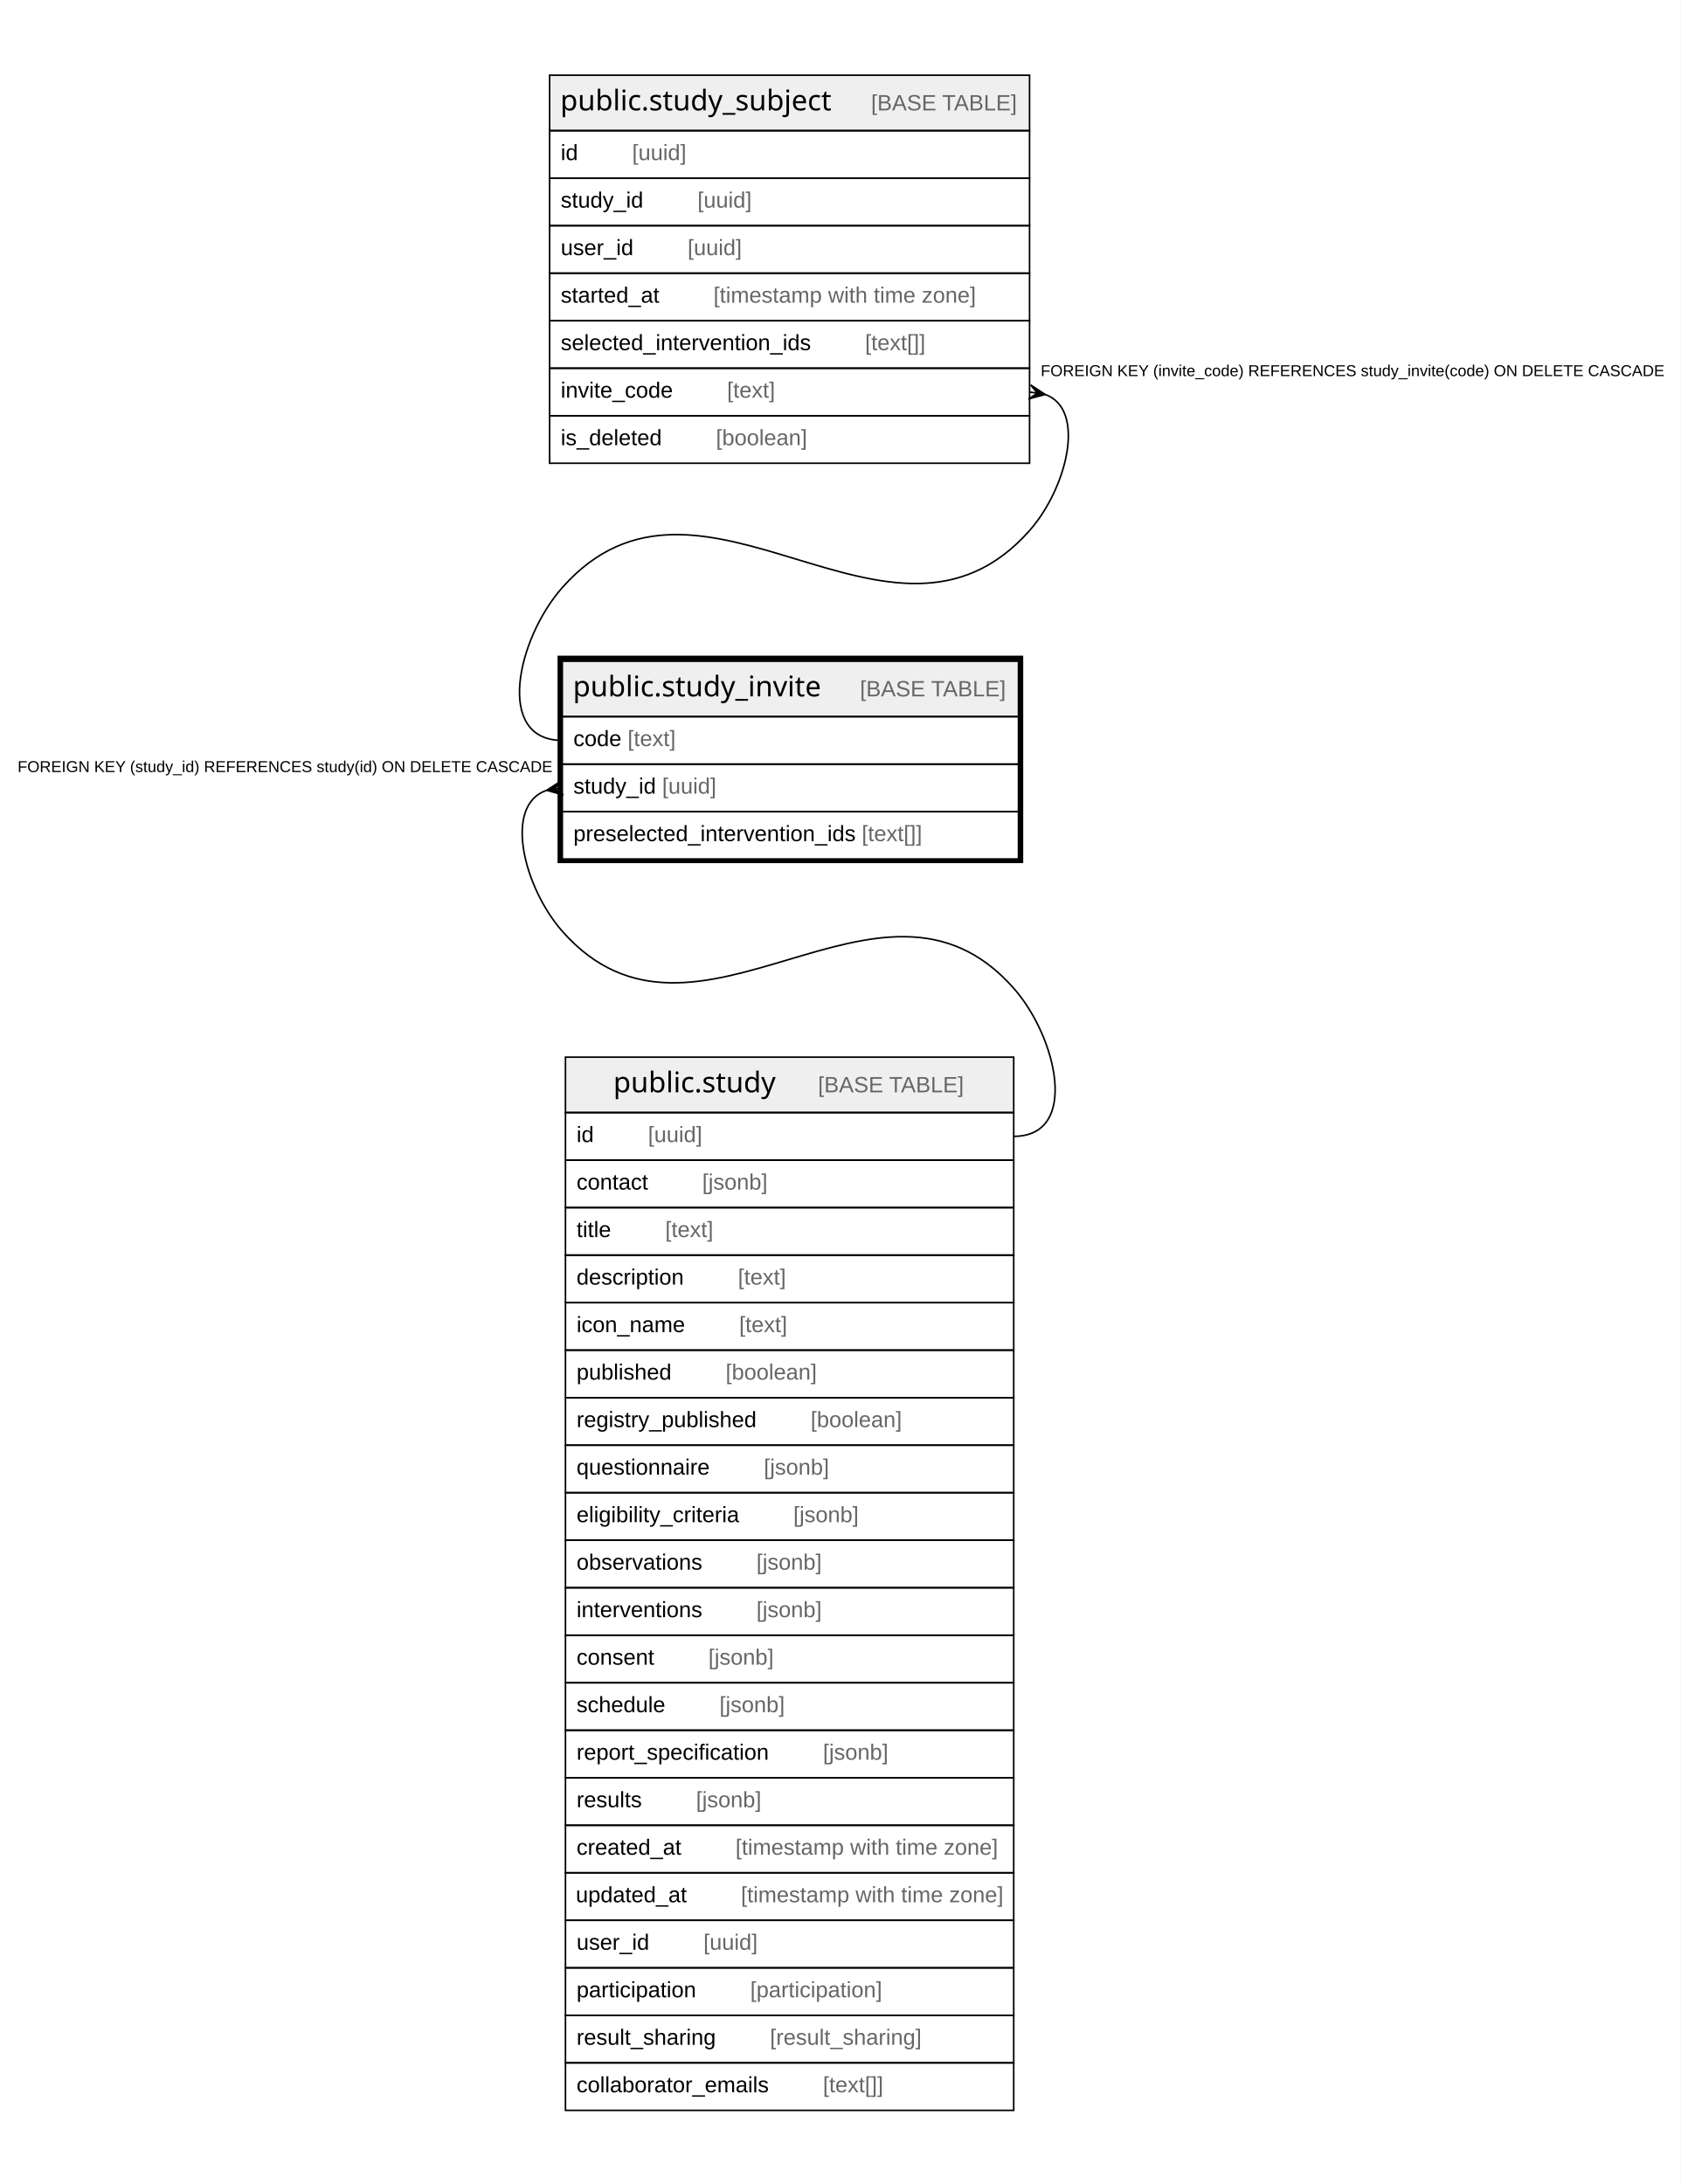
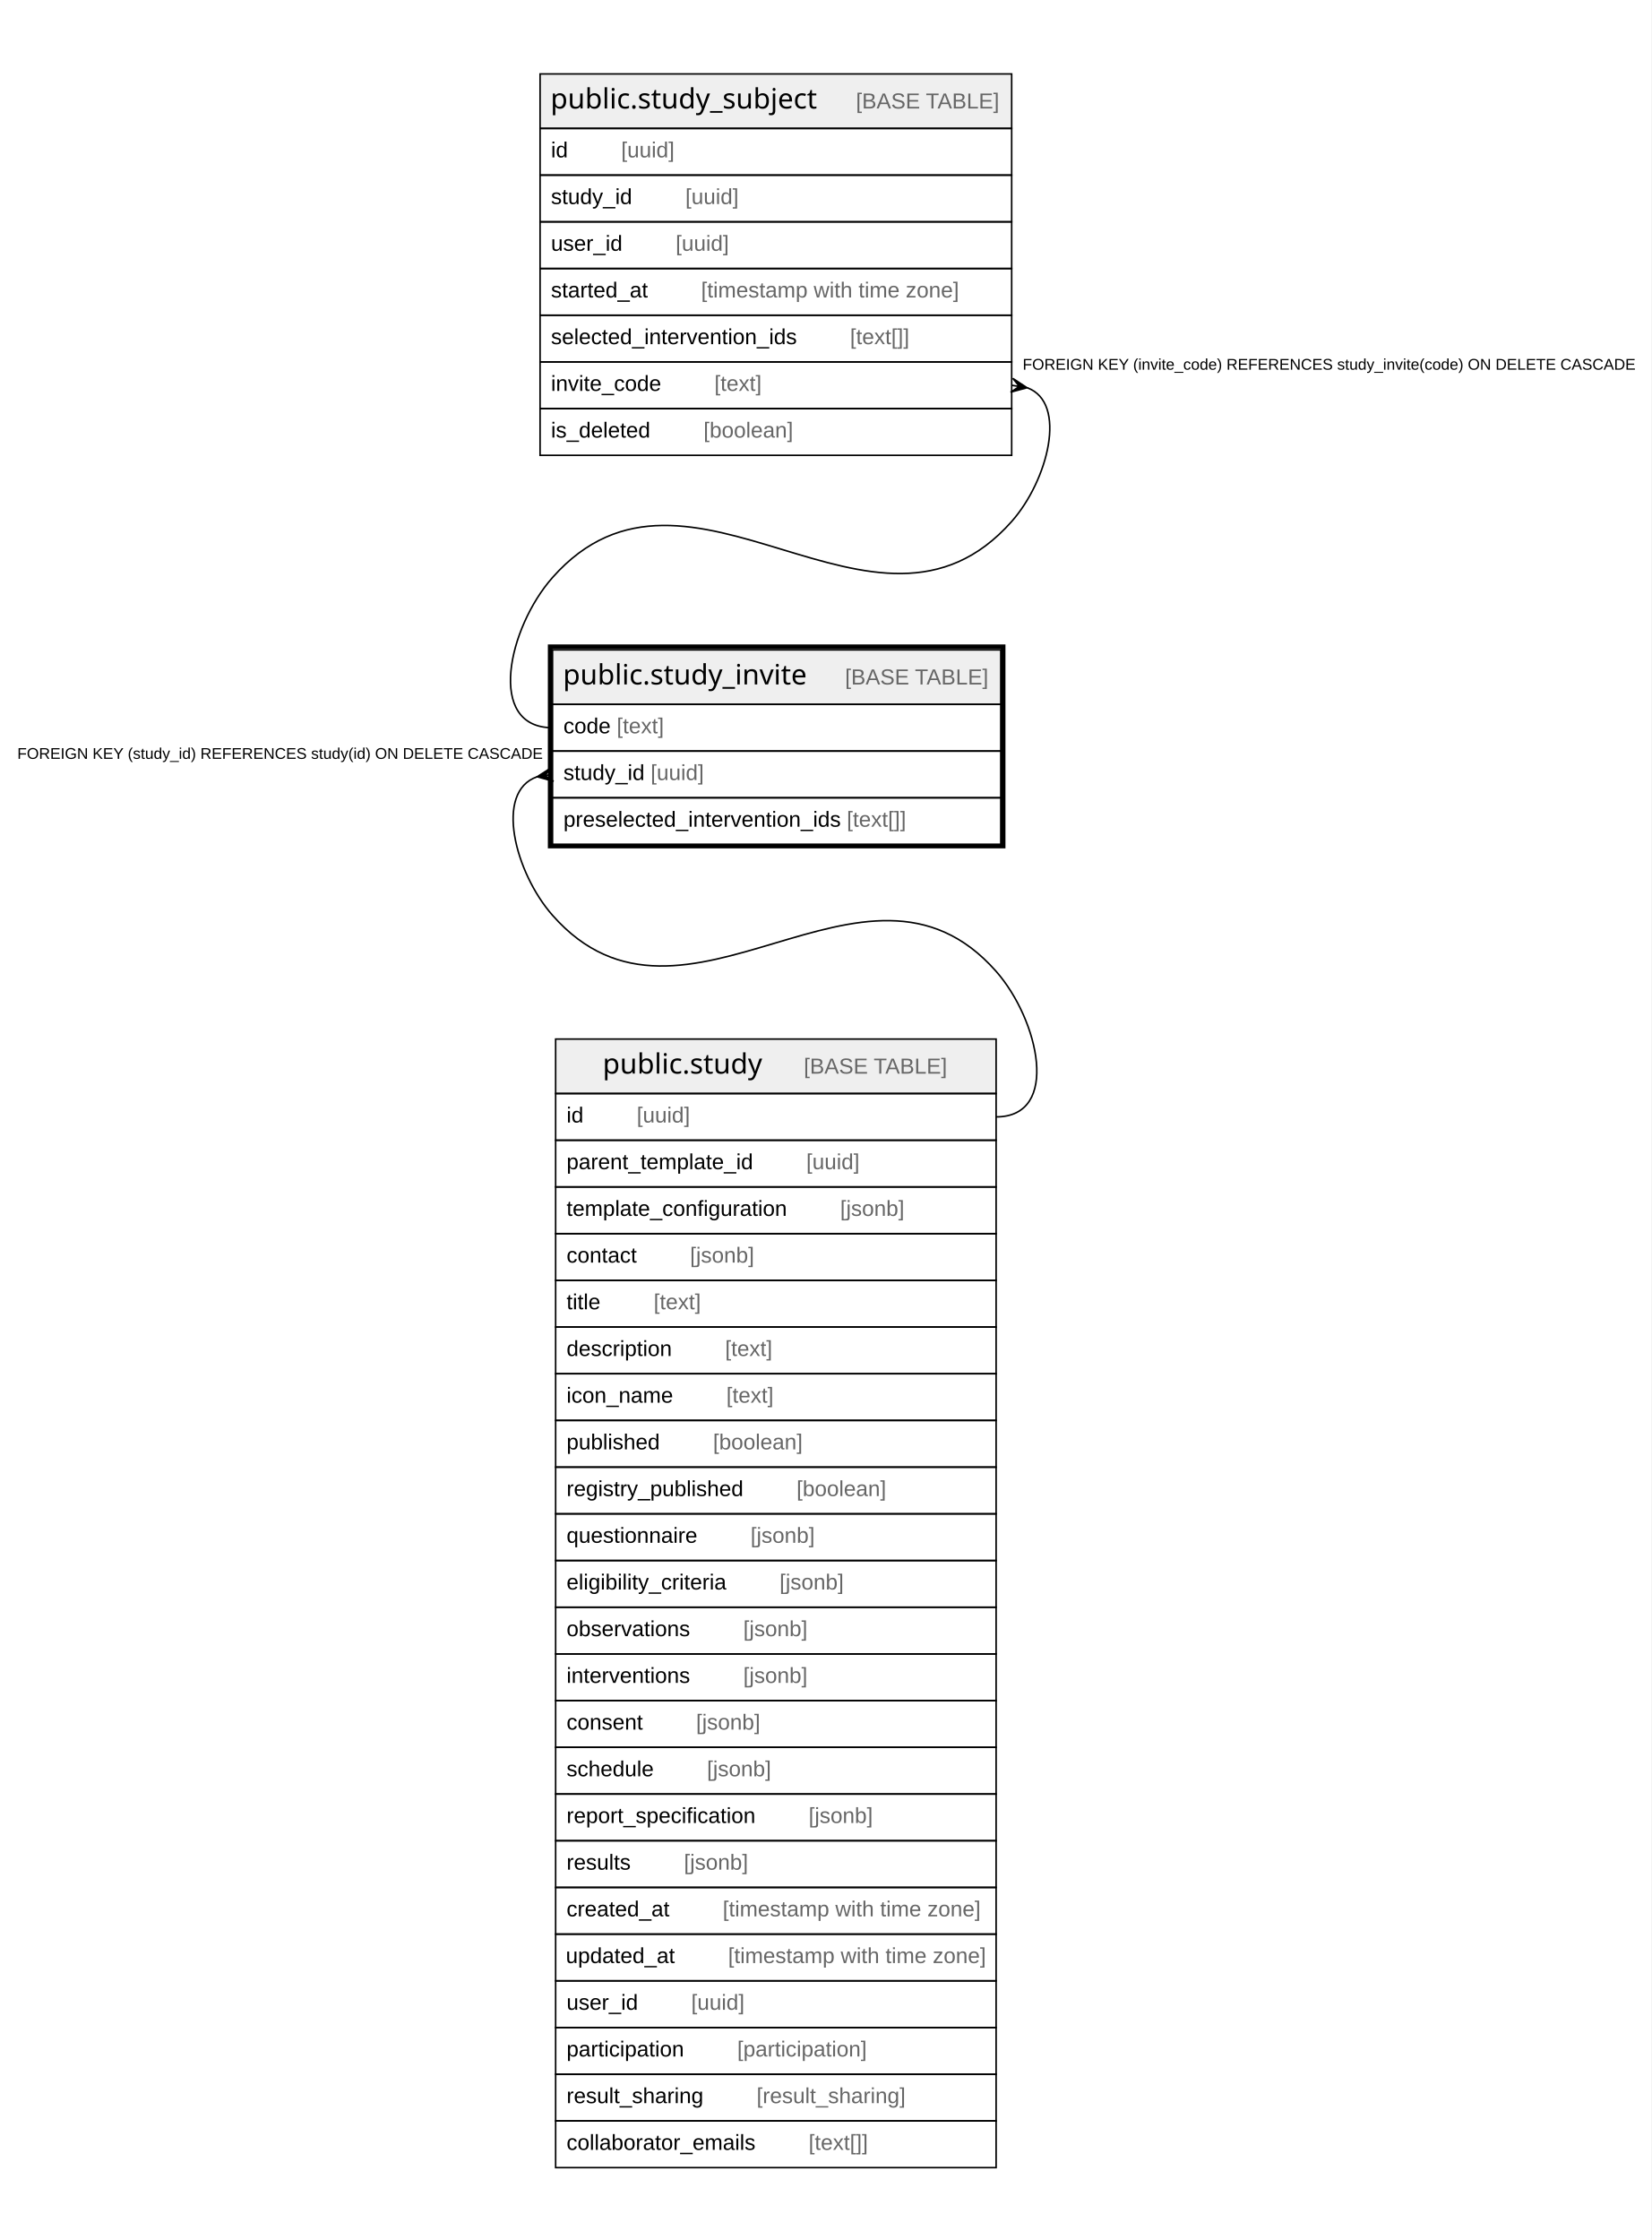
- <svg xmlns="http://www.w3.org/2000/svg" width="1061pt" height="1379pt" viewBox="0.00 0.00 1061.00 1379.00">
-   <g id="graph0" class="graph" transform="scale(1 1) rotate(0) translate(4 1375)">
-     <polygon fill="#ffffff" stroke="transparent" points="-4,4 -4,-1375 1057,-1375 1057,4 -4,4" />
+ <svg xmlns="http://www.w3.org/2000/svg" width="1061pt" height="1439pt" viewBox="0.00 0.00 1061.00 1439.00">
+   <g id="graph0" class="graph" transform="scale(1 1) rotate(0) translate(4 1435)">
+     <polygon fill="#ffffff" stroke="transparent" points="-4,4 -4,-1435 1057,-1435 1057,4 -4,4" />
    <g id="node1" class="node">
-       <polygon fill="#efefef" stroke="transparent" points="351,-922.5 351,-957.5 639,-957.5 639,-922.5 351,-922.5" />
-       <polygon fill="none" stroke="#000000" points="351,-922.5 351,-957.5 639,-957.5 639,-922.5 351,-922.5" />
-       <text text-anchor="start" x="357.7" y="-935.3" font-family="Arial Bold" font-size="18.00" fill="#000000">public.study_invite</text>
-       <text text-anchor="start" x="504.733" y="-935.3" font-family="Arial" font-size="14.00" fill="#000000">    </text>
-       <text text-anchor="start" x="538.937" y="-935.3" font-family="Arial" font-size="14.00" fill="#666666">[BASE TABLE]</text>
+       <polygon fill="#efefef" stroke="transparent" points="351,-982.5 351,-1017.5 639,-1017.5 639,-982.5 351,-982.5" />
+       <polygon fill="none" stroke="#000000" points="351,-982.5 351,-1017.5 639,-1017.5 639,-982.5 351,-982.5" />
+       <text text-anchor="start" x="357.7" y="-995.3" font-family="Arial Bold" font-size="18.00" fill="#000000">public.study_invite</text>
+       <text text-anchor="start" x="504.733" y="-995.3" font-family="Arial" font-size="14.00" fill="#000000">    </text>
+       <text text-anchor="start" x="538.937" y="-995.3" font-family="Arial" font-size="14.00" fill="#666666">[BASE TABLE]</text>
+       <polygon fill="none" stroke="#000000" points="351,-952.5 351,-982.5 639,-982.5 639,-952.5 351,-952.5" />
+       <text text-anchor="start" x="358" y="-963.9" font-family="Arial" font-size="14.00" fill="#000000">code </text>
+       <text text-anchor="start" x="392.238" y="-963.9" font-family="Arial" font-size="14.00" fill="#666666">[text]</text>
+       <polygon fill="none" stroke="#000000" points="351,-922.5 351,-952.5 639,-952.5 639,-922.5 351,-922.5" />
+       <text text-anchor="start" x="358" y="-933.9" font-family="Arial" font-size="14.00" fill="#000000">study_id </text>
+       <text text-anchor="start" x="414.018" y="-933.9" font-family="Arial" font-size="14.00" fill="#666666">[uuid]</text>
      <polygon fill="none" stroke="#000000" points="351,-892.5 351,-922.5 639,-922.5 639,-892.5 351,-892.5" />
-       <text text-anchor="start" x="358" y="-903.9" font-family="Arial" font-size="14.00" fill="#000000">code </text>
-       <text text-anchor="start" x="392.238" y="-903.9" font-family="Arial" font-size="14.00" fill="#666666">[text]</text>
-       <polygon fill="none" stroke="#000000" points="351,-862.5 351,-892.5 639,-892.5 639,-862.5 351,-862.5" />
-       <text text-anchor="start" x="358" y="-873.9" font-family="Arial" font-size="14.00" fill="#000000">study_id </text>
-       <text text-anchor="start" x="414.018" y="-873.9" font-family="Arial" font-size="14.00" fill="#666666">[uuid]</text>
-       <polygon fill="none" stroke="#000000" points="351,-832.5 351,-862.5 639,-862.5 639,-832.5 351,-832.5" />
-       <text text-anchor="start" x="358" y="-843.9" font-family="Arial" font-size="14.00" fill="#000000">preselected_intervention_ids </text>
-       <text text-anchor="start" x="540.049" y="-843.9" font-family="Arial" font-size="14.00" fill="#666666">[text[]]</text>
-       <polygon fill="none" stroke="#000000" stroke-width="3" points="349.5,-831.5 349.5,-959.5 640.5,-959.5 640.5,-831.5 349.5,-831.5" />
+       <text text-anchor="start" x="358" y="-903.9" font-family="Arial" font-size="14.00" fill="#000000">preselected_intervention_ids </text>
+       <text text-anchor="start" x="540.049" y="-903.9" font-family="Arial" font-size="14.00" fill="#666666">[text[]]</text>
+       <polygon fill="none" stroke="#000000" stroke-width="3" points="349.5,-891.5 349.5,-1019.5 640.5,-1019.5 640.5,-891.5 349.5,-891.5" />
    </g>
    <g id="node3" class="node">
-       <polygon fill="#efefef" stroke="transparent" points="353,-672.5 353,-707.5 636,-707.5 636,-672.5 353,-672.5" />
-       <polygon fill="none" stroke="#000000" points="353,-672.5 353,-707.5 636,-707.5 636,-672.5 353,-672.5" />
-       <text text-anchor="start" x="383.204" y="-685.3" font-family="Arial Bold" font-size="18.00" fill="#000000">public.study</text>
-       <text text-anchor="start" x="478.228" y="-685.3" font-family="Arial" font-size="14.00" fill="#000000">    </text>
-       <text text-anchor="start" x="512.433" y="-685.3" font-family="Arial" font-size="14.00" fill="#666666">[BASE TABLE]</text>
+       <polygon fill="#efefef" stroke="transparent" points="353,-732.5 353,-767.5 636,-767.5 636,-732.5 353,-732.5" />
+       <polygon fill="none" stroke="#000000" points="353,-732.5 353,-767.5 636,-767.5 636,-732.5 353,-732.5" />
+       <text text-anchor="start" x="383.204" y="-745.3" font-family="Arial Bold" font-size="18.00" fill="#000000">public.study</text>
+       <text text-anchor="start" x="478.228" y="-745.3" font-family="Arial" font-size="14.00" fill="#000000">    </text>
+       <text text-anchor="start" x="512.433" y="-745.3" font-family="Arial" font-size="14.00" fill="#666666">[BASE TABLE]</text>
+       <polygon fill="none" stroke="#000000" points="353,-702.5 353,-732.5 636,-732.5 636,-702.5 353,-702.5" />
+       <text text-anchor="start" x="360" y="-713.9" font-family="Arial" font-size="14.00" fill="#000000">id    </text>
+       <text text-anchor="start" x="405.094" y="-713.9" font-family="Arial" font-size="14.00" fill="#666666">[uuid]</text>
+       <polygon fill="none" stroke="#000000" points="353,-672.5 353,-702.5 636,-702.5 636,-672.5 353,-672.5" />
+       <text text-anchor="start" x="360" y="-683.9" font-family="Arial" font-size="14.00" fill="#000000">parent_template_id    </text>
+       <text text-anchor="start" x="514.02" y="-683.9" font-family="Arial" font-size="14.00" fill="#666666">[uuid]</text>
      <polygon fill="none" stroke="#000000" points="353,-642.5 353,-672.5 636,-672.5 636,-642.5 353,-642.5" />
-       <text text-anchor="start" x="360" y="-653.9" font-family="Arial" font-size="14.00" fill="#000000">id    </text>
-       <text text-anchor="start" x="405.094" y="-653.9" font-family="Arial" font-size="14.00" fill="#666666">[uuid]</text>
+       <text text-anchor="start" x="360" y="-653.9" font-family="Arial" font-size="14.00" fill="#000000">template_configuration    </text>
+       <text text-anchor="start" x="535.799" y="-653.9" font-family="Arial" font-size="14.00" fill="#666666">[jsonb]</text>
      <polygon fill="none" stroke="#000000" points="353,-612.5 353,-642.5 636,-642.5 636,-612.5 353,-612.5" />
      <text text-anchor="start" x="360" y="-623.9" font-family="Arial" font-size="14.00" fill="#000000">contact    </text>
      <text text-anchor="start" x="439.334" y="-623.9" font-family="Arial" font-size="14.00" fill="#666666">[jsonb]</text>
      <polygon fill="none" stroke="#000000" points="353,-582.5 353,-612.5 636,-612.5 636,-582.5 353,-582.5" />
      <text text-anchor="start" x="360" y="-593.9" font-family="Arial" font-size="14.00" fill="#000000">title    </text>
      <text text-anchor="start" x="415.982" y="-593.9" font-family="Arial" font-size="14.00" fill="#666666">[text]</text>
      <polygon fill="none" stroke="#000000" points="353,-552.5 353,-582.5 636,-582.5 636,-552.5 353,-552.5" />
      <text text-anchor="start" x="360" y="-563.9" font-family="Arial" font-size="14.00" fill="#000000">description    </text>
      <text text-anchor="start" x="461.882" y="-563.9" font-family="Arial" font-size="14.00" fill="#666666">[text]</text>
      <polygon fill="none" stroke="#000000" points="353,-522.5 353,-552.5 636,-552.5 636,-522.5 353,-522.5" />
      <text text-anchor="start" x="360" y="-533.9" font-family="Arial" font-size="14.00" fill="#000000">icon_name    </text>
      <text text-anchor="start" x="462.668" y="-533.9" font-family="Arial" font-size="14.00" fill="#666666">[text]</text>
      <polygon fill="none" stroke="#000000" points="353,-492.5 353,-522.5 636,-522.5 636,-492.5 353,-492.5" />
      <text text-anchor="start" x="360" y="-503.9" font-family="Arial" font-size="14.00" fill="#000000">published    </text>
      <text text-anchor="start" x="454.114" y="-503.9" font-family="Arial" font-size="14.00" fill="#666666">[boolean]</text>
      <polygon fill="none" stroke="#000000" points="353,-462.5 353,-492.5 636,-492.5 636,-462.5 353,-462.5" />
      <text text-anchor="start" x="360" y="-473.9" font-family="Arial" font-size="14.00" fill="#000000">registry_published    </text>
      <text text-anchor="start" x="507.78" y="-473.9" font-family="Arial" font-size="14.00" fill="#666666">[boolean]</text>
      <polygon fill="none" stroke="#000000" points="353,-432.5 353,-462.5 636,-462.5 636,-432.5 353,-432.5" />
      <text text-anchor="start" x="360" y="-443.9" font-family="Arial" font-size="14.00" fill="#000000">questionnaire    </text>
      <text text-anchor="start" x="478.23" y="-443.9" font-family="Arial" font-size="14.00" fill="#666666">[jsonb]</text>
      <polygon fill="none" stroke="#000000" points="353,-402.5 353,-432.5 636,-432.5 636,-402.5 353,-402.5" />
      <text text-anchor="start" x="360" y="-413.9" font-family="Arial" font-size="14.00" fill="#000000">eligibility_criteria    </text>
      <text text-anchor="start" x="496.856" y="-413.9" font-family="Arial" font-size="14.00" fill="#666666">[jsonb]</text>
      <polygon fill="none" stroke="#000000" points="353,-372.5 353,-402.5 636,-402.5 636,-372.5 353,-372.5" />
      <text text-anchor="start" x="360" y="-383.9" font-family="Arial" font-size="14.00" fill="#000000">observations    </text>
      <text text-anchor="start" x="473.558" y="-383.9" font-family="Arial" font-size="14.00" fill="#666666">[jsonb]</text>
      <polygon fill="none" stroke="#000000" points="353,-342.5 353,-372.5 636,-372.5 636,-342.5 353,-342.5" />
      <text text-anchor="start" x="360" y="-353.9" font-family="Arial" font-size="14.00" fill="#000000">interventions    </text>
      <text text-anchor="start" x="473.555" y="-353.9" font-family="Arial" font-size="14.00" fill="#666666">[jsonb]</text>
      <polygon fill="none" stroke="#000000" points="353,-312.5 353,-342.5 636,-342.5 636,-312.5 353,-312.5" />
      <text text-anchor="start" x="360" y="-323.9" font-family="Arial" font-size="14.00" fill="#000000">consent    </text>
      <text text-anchor="start" x="443.226" y="-323.9" font-family="Arial" font-size="14.00" fill="#666666">[jsonb]</text>
      <polygon fill="none" stroke="#000000" points="353,-282.5 353,-312.5 636,-312.5 636,-282.5 353,-282.5" />
      <text text-anchor="start" x="360" y="-293.9" font-family="Arial" font-size="14.00" fill="#000000">schedule    </text>
      <text text-anchor="start" x="450.224" y="-293.9" font-family="Arial" font-size="14.00" fill="#666666">[jsonb]</text>
      <polygon fill="none" stroke="#000000" points="353,-252.5 353,-282.5 636,-282.5 636,-252.5 353,-252.5" />
      <text text-anchor="start" x="360" y="-263.9" font-family="Arial" font-size="14.00" fill="#000000">report_specification    </text>
      <text text-anchor="start" x="515.561" y="-263.9" font-family="Arial" font-size="14.00" fill="#666666">[jsonb]</text>
      <polygon fill="none" stroke="#000000" points="353,-222.5 353,-252.5 636,-252.5 636,-222.5 353,-222.5" />
      <text text-anchor="start" x="360" y="-233.9" font-family="Arial" font-size="14.00" fill="#000000">results    </text>
      <text text-anchor="start" x="435.428" y="-233.9" font-family="Arial" font-size="14.00" fill="#666666">[jsonb]</text>
      <polygon fill="none" stroke="#000000" points="353,-192.5 353,-222.5 636,-222.5 636,-192.5 353,-192.5" />
      <text text-anchor="start" x="360" y="-203.9" font-family="Arial" font-size="14.00" fill="#000000">created_at    </text>
      <text text-anchor="start" x="460.342" y="-203.9" font-family="Arial" font-size="14.00" fill="#666666">[timestamp with time zone]</text>
      <polygon fill="none" stroke="#000000" points="353,-162.5 353,-192.5 636,-192.5 636,-162.5 353,-162.5" />
      <text text-anchor="start" x="359.534" y="-173.9" font-family="Arial" font-size="14.00" fill="#000000">updated_at    </text>
      <text text-anchor="start" x="463.781" y="-173.9" font-family="Arial" font-size="14.00" fill="#666666">[timestamp with time zone]</text>
      <polygon fill="none" stroke="#000000" points="353,-132.5 353,-162.5 636,-162.5 636,-132.5 353,-132.5" />
      <text text-anchor="start" x="360" y="-143.9" font-family="Arial" font-size="14.00" fill="#000000">user_id    </text>
      <text text-anchor="start" x="440.102" y="-143.9" font-family="Arial" font-size="14.00" fill="#666666">[uuid]</text>
      <polygon fill="none" stroke="#000000" points="353,-102.5 353,-132.5 636,-132.5 636,-102.5 353,-102.5" />
      <text text-anchor="start" x="360" y="-113.9" font-family="Arial" font-size="14.00" fill="#000000">participation    </text>
      <text text-anchor="start" x="469.662" y="-113.9" font-family="Arial" font-size="14.00" fill="#666666">[participation]</text>
      <polygon fill="none" stroke="#000000" points="353,-72.5 353,-102.5 636,-102.5 636,-72.5 353,-72.5" />
      <text text-anchor="start" x="360" y="-83.9" font-family="Arial" font-size="14.00" fill="#000000">result_sharing    </text>
      <text text-anchor="start" x="482.108" y="-83.9" font-family="Arial" font-size="14.00" fill="#666666">[result_sharing]</text>
      <polygon fill="none" stroke="#000000" points="353,-42.5 353,-72.5 636,-72.5 636,-42.5 353,-42.5" />
      <text text-anchor="start" x="360" y="-53.9" font-family="Arial" font-size="14.00" fill="#000000">collaborator_emails    </text>
      <text text-anchor="start" x="515.547" y="-53.9" font-family="Arial" font-size="14.00" fill="#666666">[text[]]</text>
    </g>
    <g id="edge2" class="edge">
-       <path fill="none" stroke="#000000" d="M341.074,-875.984C313.446,-866.453 326.894,-814.342 351,-787 435.432,-691.231 551.568,-846.769 636,-751 663.481,-719.829 677.556,-657.5 636,-657.5" />
-       <polygon fill="#000000" stroke="#000000" points="341.115,-875.99 350.32,-881.948 346.057,-876.745 351,-877.5 351,-877.5 351,-877.5 346.057,-876.745 351.68,-873.052 341.115,-875.99 341.115,-875.99" />
-       <text text-anchor="start" x="7.104" y="-887.5" font-family="Arial" font-size="10.00" fill="#000000">FOREIGN KEY (study_id) REFERENCES study(id) ON DELETE CASCADE</text>
+       <path fill="none" stroke="#000000" d="M341.074,-935.984C313.446,-926.453 326.894,-874.342 351,-847 435.432,-751.231 551.568,-906.769 636,-811 663.481,-779.829 677.556,-717.5 636,-717.5" />
+       <polygon fill="#000000" stroke="#000000" points="341.115,-935.99 350.32,-941.948 346.057,-936.745 351,-937.5 351,-937.5 351,-937.5 346.057,-936.745 351.68,-933.052 341.115,-935.99 341.115,-935.99" />
+       <text text-anchor="start" x="7.104" y="-947.5" font-family="Arial" font-size="10.00" fill="#000000">FOREIGN KEY (study_id) REFERENCES study(id) ON DELETE CASCADE</text>
    </g>
    <g id="node2" class="node">
-       <polygon fill="#efefef" stroke="transparent" points="343,-1292.5 343,-1327.5 646,-1327.5 646,-1292.5 343,-1292.5" />
-       <polygon fill="none" stroke="#000000" points="343,-1292.5 343,-1327.5 646,-1327.5 646,-1292.5 343,-1292.5" />
-       <text text-anchor="start" x="349.693" y="-1305.3" font-family="Arial Bold" font-size="18.00" fill="#000000">public.study_subject</text>
-       <text text-anchor="start" x="511.738" y="-1305.3" font-family="Arial" font-size="14.00" fill="#000000">    </text>
-       <text text-anchor="start" x="545.943" y="-1305.3" font-family="Arial" font-size="14.00" fill="#666666">[BASE TABLE]</text>
+       <polygon fill="#efefef" stroke="transparent" points="343,-1352.5 343,-1387.5 646,-1387.5 646,-1352.5 343,-1352.5" />
+       <polygon fill="none" stroke="#000000" points="343,-1352.5 343,-1387.5 646,-1387.5 646,-1352.5 343,-1352.5" />
+       <text text-anchor="start" x="349.693" y="-1365.3" font-family="Arial Bold" font-size="18.00" fill="#000000">public.study_subject</text>
+       <text text-anchor="start" x="511.738" y="-1365.3" font-family="Arial" font-size="14.00" fill="#000000">    </text>
+       <text text-anchor="start" x="545.943" y="-1365.3" font-family="Arial" font-size="14.00" fill="#666666">[BASE TABLE]</text>
+       <polygon fill="none" stroke="#000000" points="343,-1322.5 343,-1352.5 646,-1352.5 646,-1322.5 343,-1322.5" />
+       <text text-anchor="start" x="350" y="-1333.9" font-family="Arial" font-size="14.00" fill="#000000">id    </text>
+       <text text-anchor="start" x="395.094" y="-1333.9" font-family="Arial" font-size="14.00" fill="#666666">[uuid]</text>
+       <polygon fill="none" stroke="#000000" points="343,-1292.5 343,-1322.5 646,-1322.5 646,-1292.5 343,-1292.5" />
+       <text text-anchor="start" x="350" y="-1303.9" font-family="Arial" font-size="14.00" fill="#000000">study_id    </text>
+       <text text-anchor="start" x="436.332" y="-1303.9" font-family="Arial" font-size="14.00" fill="#666666">[uuid]</text>
      <polygon fill="none" stroke="#000000" points="343,-1262.5 343,-1292.5 646,-1292.5 646,-1262.5 343,-1262.5" />
-       <text text-anchor="start" x="350" y="-1273.9" font-family="Arial" font-size="14.00" fill="#000000">id    </text>
-       <text text-anchor="start" x="395.094" y="-1273.9" font-family="Arial" font-size="14.00" fill="#666666">[uuid]</text>
+       <text text-anchor="start" x="350" y="-1273.9" font-family="Arial" font-size="14.00" fill="#000000">user_id    </text>
+       <text text-anchor="start" x="430.102" y="-1273.9" font-family="Arial" font-size="14.00" fill="#666666">[uuid]</text>
      <polygon fill="none" stroke="#000000" points="343,-1232.5 343,-1262.5 646,-1262.5 646,-1232.5 343,-1232.5" />
-       <text text-anchor="start" x="350" y="-1243.9" font-family="Arial" font-size="14.00" fill="#000000">study_id    </text>
-       <text text-anchor="start" x="436.332" y="-1243.9" font-family="Arial" font-size="14.00" fill="#666666">[uuid]</text>
+       <text text-anchor="start" x="350" y="-1243.9" font-family="Arial" font-size="14.00" fill="#000000">started_at    </text>
+       <text text-anchor="start" x="446.45" y="-1243.9" font-family="Arial" font-size="14.00" fill="#666666">[timestamp with time zone]</text>
      <polygon fill="none" stroke="#000000" points="343,-1202.5 343,-1232.5 646,-1232.5 646,-1202.5 343,-1202.5" />
-       <text text-anchor="start" x="350" y="-1213.9" font-family="Arial" font-size="14.00" fill="#000000">user_id    </text>
-       <text text-anchor="start" x="430.102" y="-1213.9" font-family="Arial" font-size="14.00" fill="#666666">[uuid]</text>
+       <text text-anchor="start" x="350" y="-1213.9" font-family="Arial" font-size="14.00" fill="#000000">selected_intervention_ids    </text>
+       <text text-anchor="start" x="542.137" y="-1213.9" font-family="Arial" font-size="14.00" fill="#666666">[text[]]</text>
      <polygon fill="none" stroke="#000000" points="343,-1172.5 343,-1202.5 646,-1202.5 646,-1172.5 343,-1172.5" />
-       <text text-anchor="start" x="350" y="-1183.9" font-family="Arial" font-size="14.00" fill="#000000">started_at    </text>
-       <text text-anchor="start" x="446.45" y="-1183.9" font-family="Arial" font-size="14.00" fill="#666666">[timestamp with time zone]</text>
+       <text text-anchor="start" x="350" y="-1183.9" font-family="Arial" font-size="14.00" fill="#000000">invite_code    </text>
+       <text text-anchor="start" x="455.004" y="-1183.9" font-family="Arial" font-size="14.00" fill="#666666">[text]</text>
      <polygon fill="none" stroke="#000000" points="343,-1142.5 343,-1172.5 646,-1172.5 646,-1142.5 343,-1142.5" />
-       <text text-anchor="start" x="350" y="-1153.9" font-family="Arial" font-size="14.00" fill="#000000">selected_intervention_ids    </text>
-       <text text-anchor="start" x="542.137" y="-1153.9" font-family="Arial" font-size="14.00" fill="#666666">[text[]]</text>
-       <polygon fill="none" stroke="#000000" points="343,-1112.5 343,-1142.5 646,-1142.5 646,-1112.5 343,-1112.5" />
-       <text text-anchor="start" x="350" y="-1123.9" font-family="Arial" font-size="14.00" fill="#000000">invite_code    </text>
-       <text text-anchor="start" x="455.004" y="-1123.9" font-family="Arial" font-size="14.00" fill="#666666">[text]</text>
-       <polygon fill="none" stroke="#000000" points="343,-1082.5 343,-1112.5 646,-1112.5 646,-1082.5 343,-1082.5" />
-       <text text-anchor="start" x="350" y="-1093.9" font-family="Arial" font-size="14.00" fill="#000000">is_deleted    </text>
-       <text text-anchor="start" x="448.004" y="-1093.9" font-family="Arial" font-size="14.00" fill="#666666">[boolean]</text>
+       <text text-anchor="start" x="350" y="-1153.9" font-family="Arial" font-size="14.00" fill="#000000">is_deleted    </text>
+       <text text-anchor="start" x="448.004" y="-1153.9" font-family="Arial" font-size="14.00" fill="#666666">[boolean]</text>
    </g>
    <g id="edge1" class="edge">
-       <path fill="none" stroke="#000000" d="M655.942,-1125.911C682.208,-1116.376 669.262,-1066.273 646,-1040 558.442,-941.107 438.558,-1102.892 351,-1004 322.569,-971.889 308.111,-907.5 351,-907.5" />
-       <polygon fill="#000000" stroke="#000000" points="655.875,-1125.922 645.29,-1123.056 650.937,-1126.711 646,-1127.5 646,-1127.5 646,-1127.5 650.937,-1126.711 646.71,-1131.944 655.875,-1125.922 655.875,-1125.922" />
-       <text text-anchor="start" x="653.038" y="-1137.5" font-family="Arial" font-size="10.00" fill="#000000">FOREIGN KEY (invite_code) REFERENCES study_invite(code) ON DELETE CASCADE</text>
+       <path fill="none" stroke="#000000" d="M655.942,-1185.911C682.208,-1176.376 669.262,-1126.273 646,-1100 558.442,-1001.107 438.558,-1162.892 351,-1064 322.569,-1031.889 308.111,-967.5 351,-967.5" />
+       <polygon fill="#000000" stroke="#000000" points="655.875,-1185.922 645.29,-1183.056 650.937,-1186.711 646,-1187.5 646,-1187.5 646,-1187.5 650.937,-1186.711 646.71,-1191.944 655.875,-1185.922 655.875,-1185.922" />
+       <text text-anchor="start" x="653.038" y="-1197.5" font-family="Arial" font-size="10.00" fill="#000000">FOREIGN KEY (invite_code) REFERENCES study_invite(code) ON DELETE CASCADE</text>
    </g>
  </g>
</svg>
